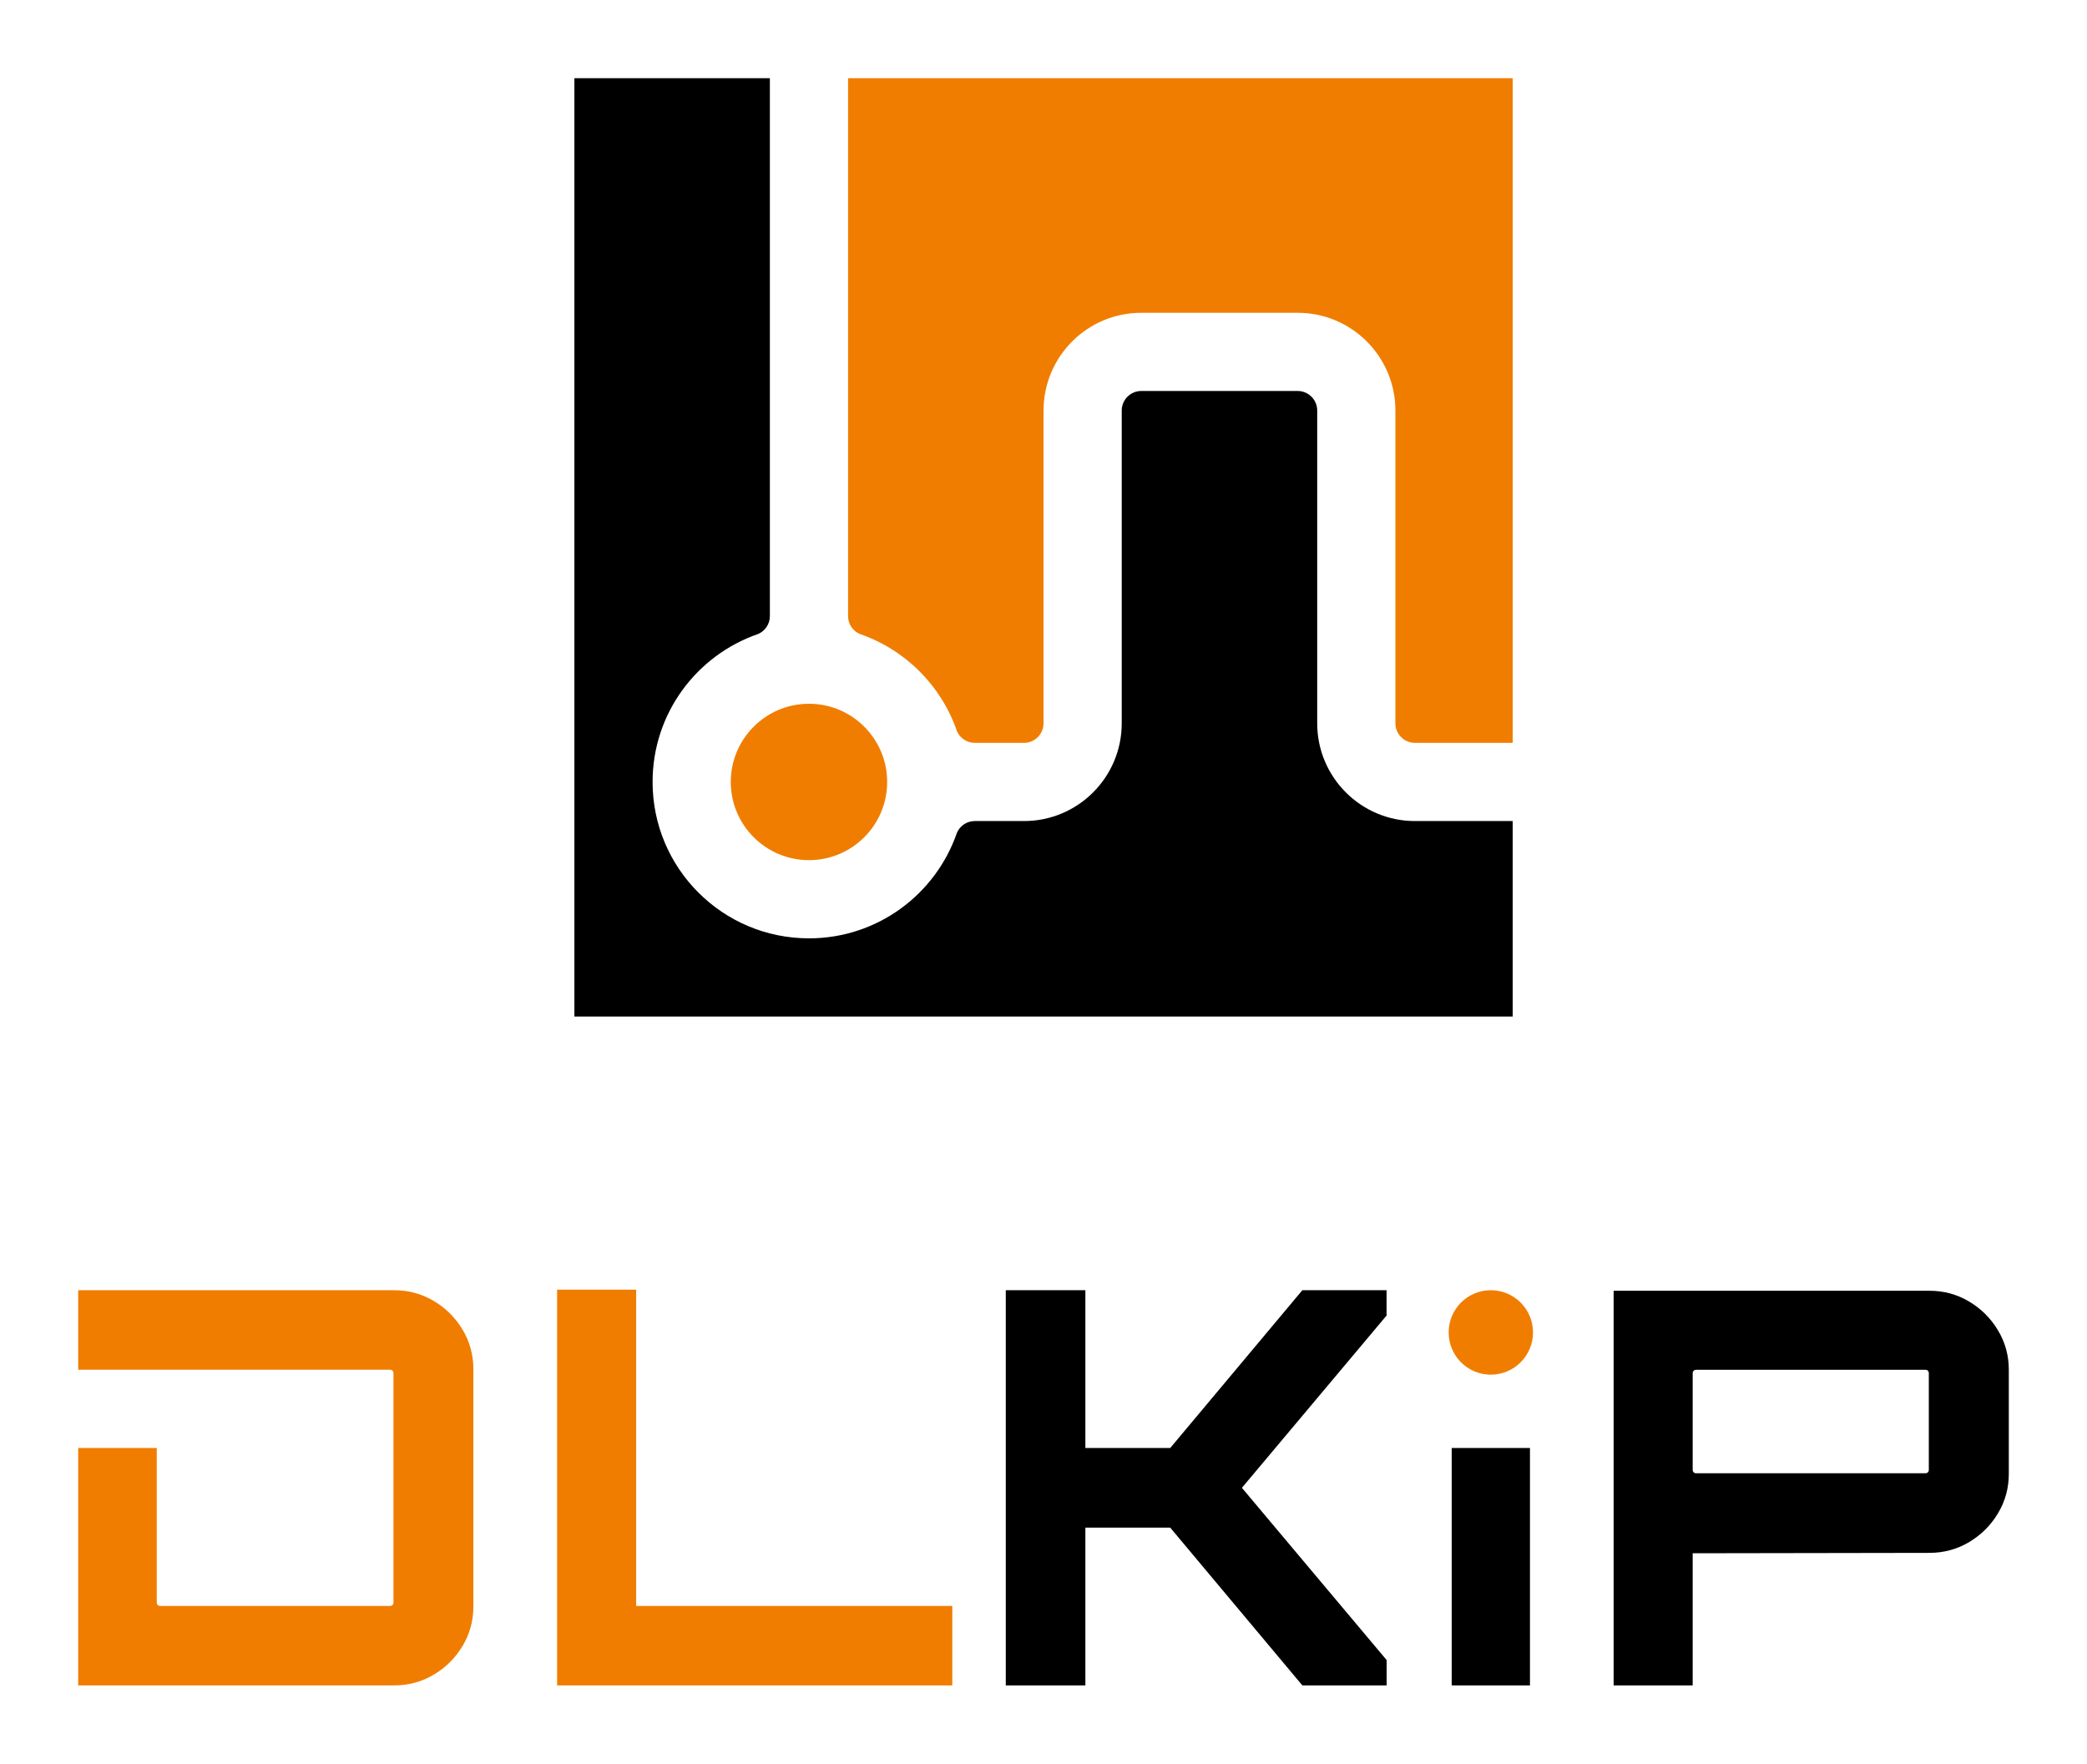
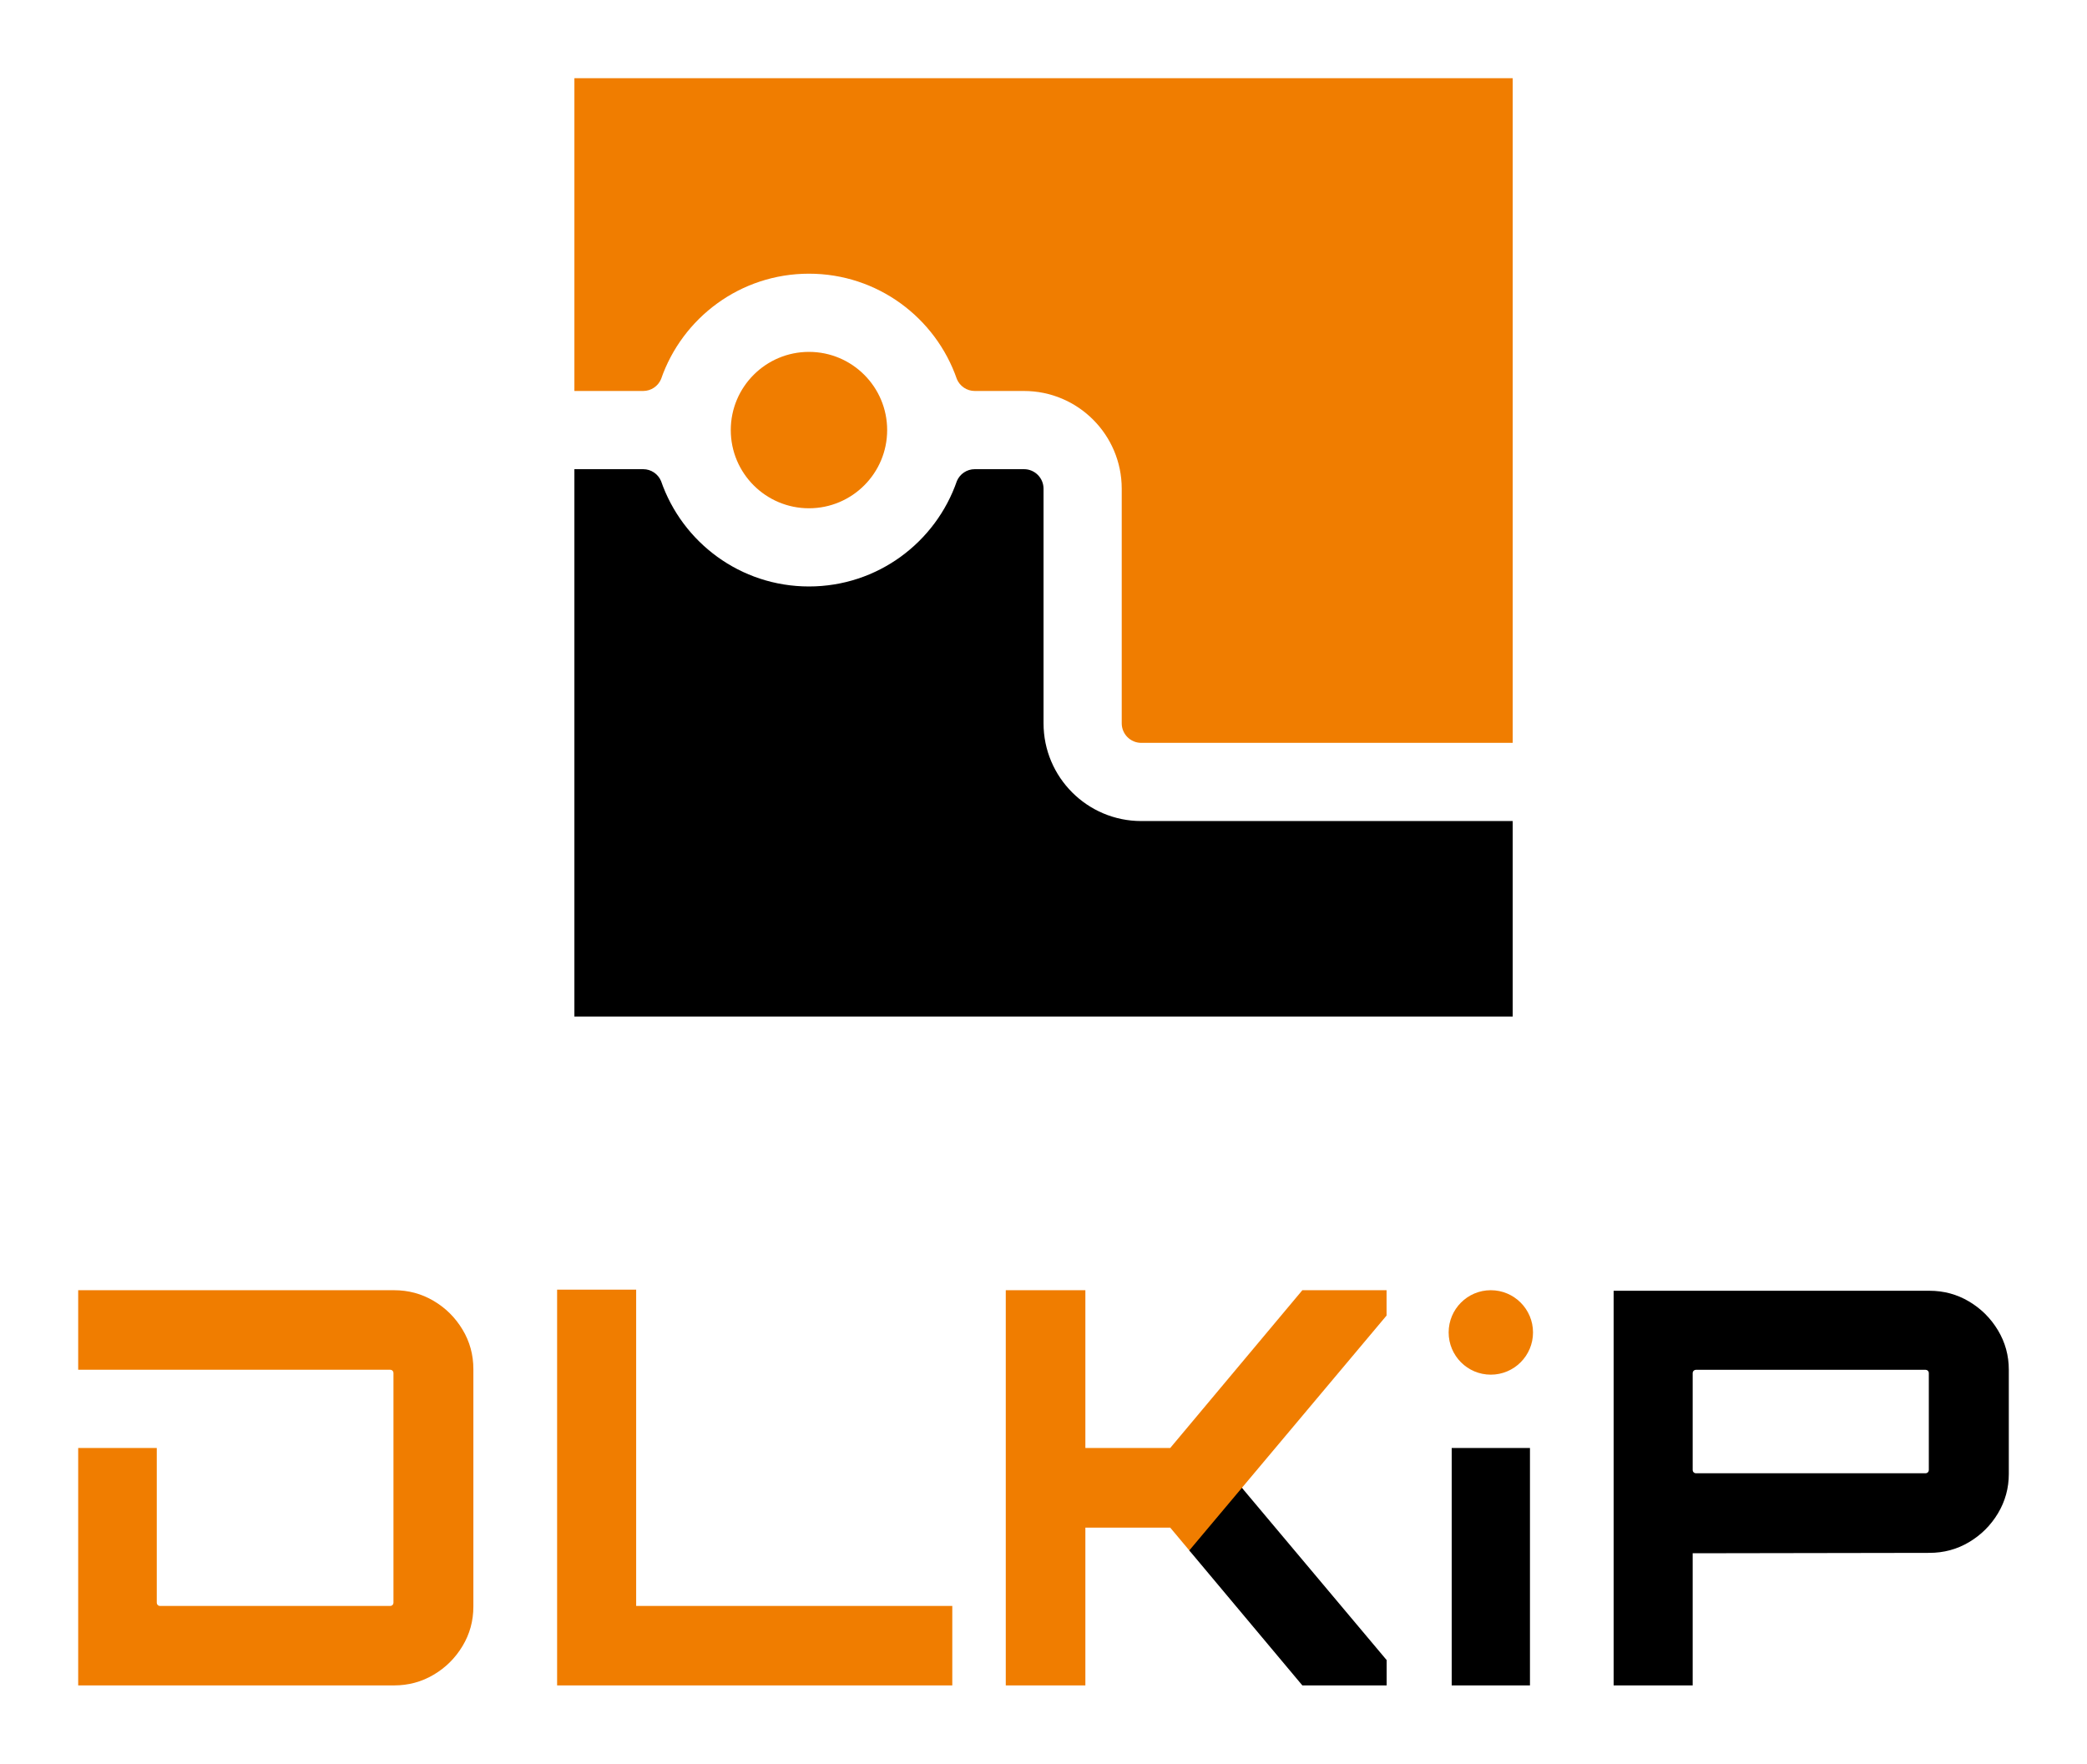
<svg xmlns="http://www.w3.org/2000/svg" viewBox="-10 -10 266.91 225.54" width="1067.65" height="902.18">
  <g>
-     <path fill="#F07D00" d="M183.46 85H170.96C169.58 85 168.46 83.88 168.46 82.5V42.5C168.46 35.6 162.86 30 155.96 30H135.96C129.06 30 123.46 35.6 123.46 42.5V82.5C123.46 83.88 122.34 85 120.96 85H114.67C113.64 85 112.76 84.38 112.38 83.49C110.38 77.68 105.78 73.08 99.97 71.08C99.08 70.7 98.46 69.82 98.46 68.79V0H183.46V85ZM83.46 90C83.46 84.48 87.94 80 93.46 80C98.98 80 103.46 84.48 103.46 90C103.46 95.52 98.98 100 93.46 100C87.94 100 83.46 95.52 83.46 90Z" />
-     <path fill="#000000" d="M63.46 0H88.46V68.79C88.46 69.82 87.84 70.7 86.95 71.08C79.1 73.79 73.46 81.23 73.46 90C73.46 101.05 82.41 110 93.46 110C102.23 110 109.67 104.36 112.38 96.51C112.76 95.62 113.64 95 114.67 95H120.96C127.86 95 133.46 89.4 133.46 82.5V42.5C133.46 41.12 134.58 40 135.96 40H155.96C157.34 40 158.46 41.12 158.46 42.5V82.5C158.46 89.4 164.06 95 170.96 95H183.46V120H63.46V0Z" />
-     <path fill="#F07D00" d="M0 205.54V175.18H10.05V194.97Q10.05 195.14 10.17 195.26Q10.29 195.38 10.45 195.38H39.91Q40.08 195.38 40.2 195.26Q40.32 195.14 40.32 194.97V165.58Q40.32 165.41 40.2 165.29Q40.08 165.17 39.91 165.17H0V155H40.39Q43.15 155 45.45 156.36Q47.76 157.72 49.15 160.03Q50.54 162.33 50.54 165.1V195.45Q50.54 198.21 49.15 200.51Q47.76 202.82 45.45 204.18Q43.15 205.54 40.39 205.54H0ZM61.25 205.54V154.93H71.36V195.38H111.79V205.54H61.25Z" />
-     <path fill="#000000" d="M196.37 205.54V155.07H236.75Q239.52 155.07 241.82 156.44Q244.13 157.81 245.52 160.12Q246.91 162.43 246.91 165.17V178.49Q246.91 181.22 245.52 183.54Q244.13 185.85 241.82 187.22Q239.52 188.59 236.75 188.59L206.48 188.64V205.54H196.37ZM118.63 205.54V155H128.81V175.18H139.66L156.56 155H167.33V158.24L148.83 180.27L167.34 202.3V205.54H156.56L139.66 185.36H128.81V205.54H118.63ZM206.88 178.41H236.28Q236.44 178.41 236.56 178.29Q236.68 178.17 236.68 178.01V165.58Q236.68 165.42 236.56 165.3Q236.44 165.18 236.28 165.18H206.88Q206.72 165.18 206.6 165.3Q206.48 165.42 206.48 165.58V178.01Q206.48 178.17 206.6 178.29Q206.72 178.41 206.88 178.41ZM175.66 175.18H185.67V205.54H175.66V175.18Z" />
+     <path fill="#F07D00" d="M63.46 0H183.46V85H135.96C134.58 85 133.46 83.88 133.46 82.5V52.5C133.46 45.6 127.86 40 120.96 40H114.67C113.64 40 112.76 39.38 112.38 38.49C109.67 30.64 102.23 25 93.46 25C84.69 25 77.25 30.64 74.54 38.49C74.16 39.38 73.28 40 72.25 40H63.46V0ZM83.46 45C83.46 39.48 87.94 35 93.46 35C98.98 35 103.46 39.48 103.46 45C103.46 50.52 98.98 55 93.46 55C87.94 55 83.46 50.52 83.46 45Z" />
+     <path fill="#000000" d="M63.46 50H72.25C73.28 50 74.16 50.62 74.54 51.51C77.25 59.36 84.69 65 93.46 65C102.23 65 109.67 59.36 112.38 51.51C112.76 50.62 113.64 50 114.67 50H120.96C122.34 50 123.46 51.12 123.46 52.5V82.5C123.46 89.4 129.06 95 135.96 95H183.46V120H63.46V50Z" />
+     <path fill="#F07D00" d="M0 205.54V175.18H10.05V194.97Q10.05 195.14 10.17 195.26Q10.29 195.38 10.45 195.38H39.91Q40.08 195.38 40.2 195.26Q40.32 195.14 40.32 194.97V165.58Q40.32 165.41 40.2 165.29Q40.08 165.17 39.91 165.17H0V155H40.39Q43.15 155 45.45 156.36Q47.76 157.72 49.15 160.03Q50.54 162.33 50.54 165.1V195.45Q50.54 198.21 49.15 200.51Q47.76 202.82 45.45 204.18Q43.15 205.54 40.39 205.54H0ZM118.63 205.54V155H128.81V175.18H139.66L156.56 155H167.33V158.24L148.83 180.27L149.01 180.49L142.29 188.5L139.66 185.36H128.81V205.54H118.63ZM61.25 205.54V154.93H71.36V195.38H111.79V205.54H61.25Z" />
+     <path fill="#000000" d="M196.37 205.54V155.07H236.75Q239.52 155.07 241.82 156.44Q244.13 157.81 245.52 160.12Q246.91 162.43 246.91 165.17V178.49Q246.91 181.22 245.52 183.54Q244.13 185.85 241.82 187.22Q239.52 188.59 236.75 188.59L206.48 188.64V205.54H196.37ZM206.88 178.41H236.28Q236.44 178.41 236.56 178.29Q236.68 178.17 236.68 178.01V165.58Q236.68 165.42 236.56 165.3Q236.44 165.18 236.28 165.18H206.88Q206.72 165.18 206.6 165.3Q206.48 165.42 206.48 165.58V178.01Q206.48 178.17 206.6 178.29Q206.72 178.41 206.88 178.41ZM175.66 175.18H185.67V205.54H175.66V175.18ZM148.83 180.27 167.34 202.3V205.54H156.56L142.1 188.28L148.83 180.27Z" />
    <path fill="#F07D00" d="M175.27 160.4C175.27 163.38 177.68 165.8 180.66 165.8C183.64 165.8 186.06 163.38 186.06 160.4C186.06 157.42 183.64 155 180.66 155C177.68 155 175.27 157.42 175.27 160.4Z" />
  </g>
</svg>
